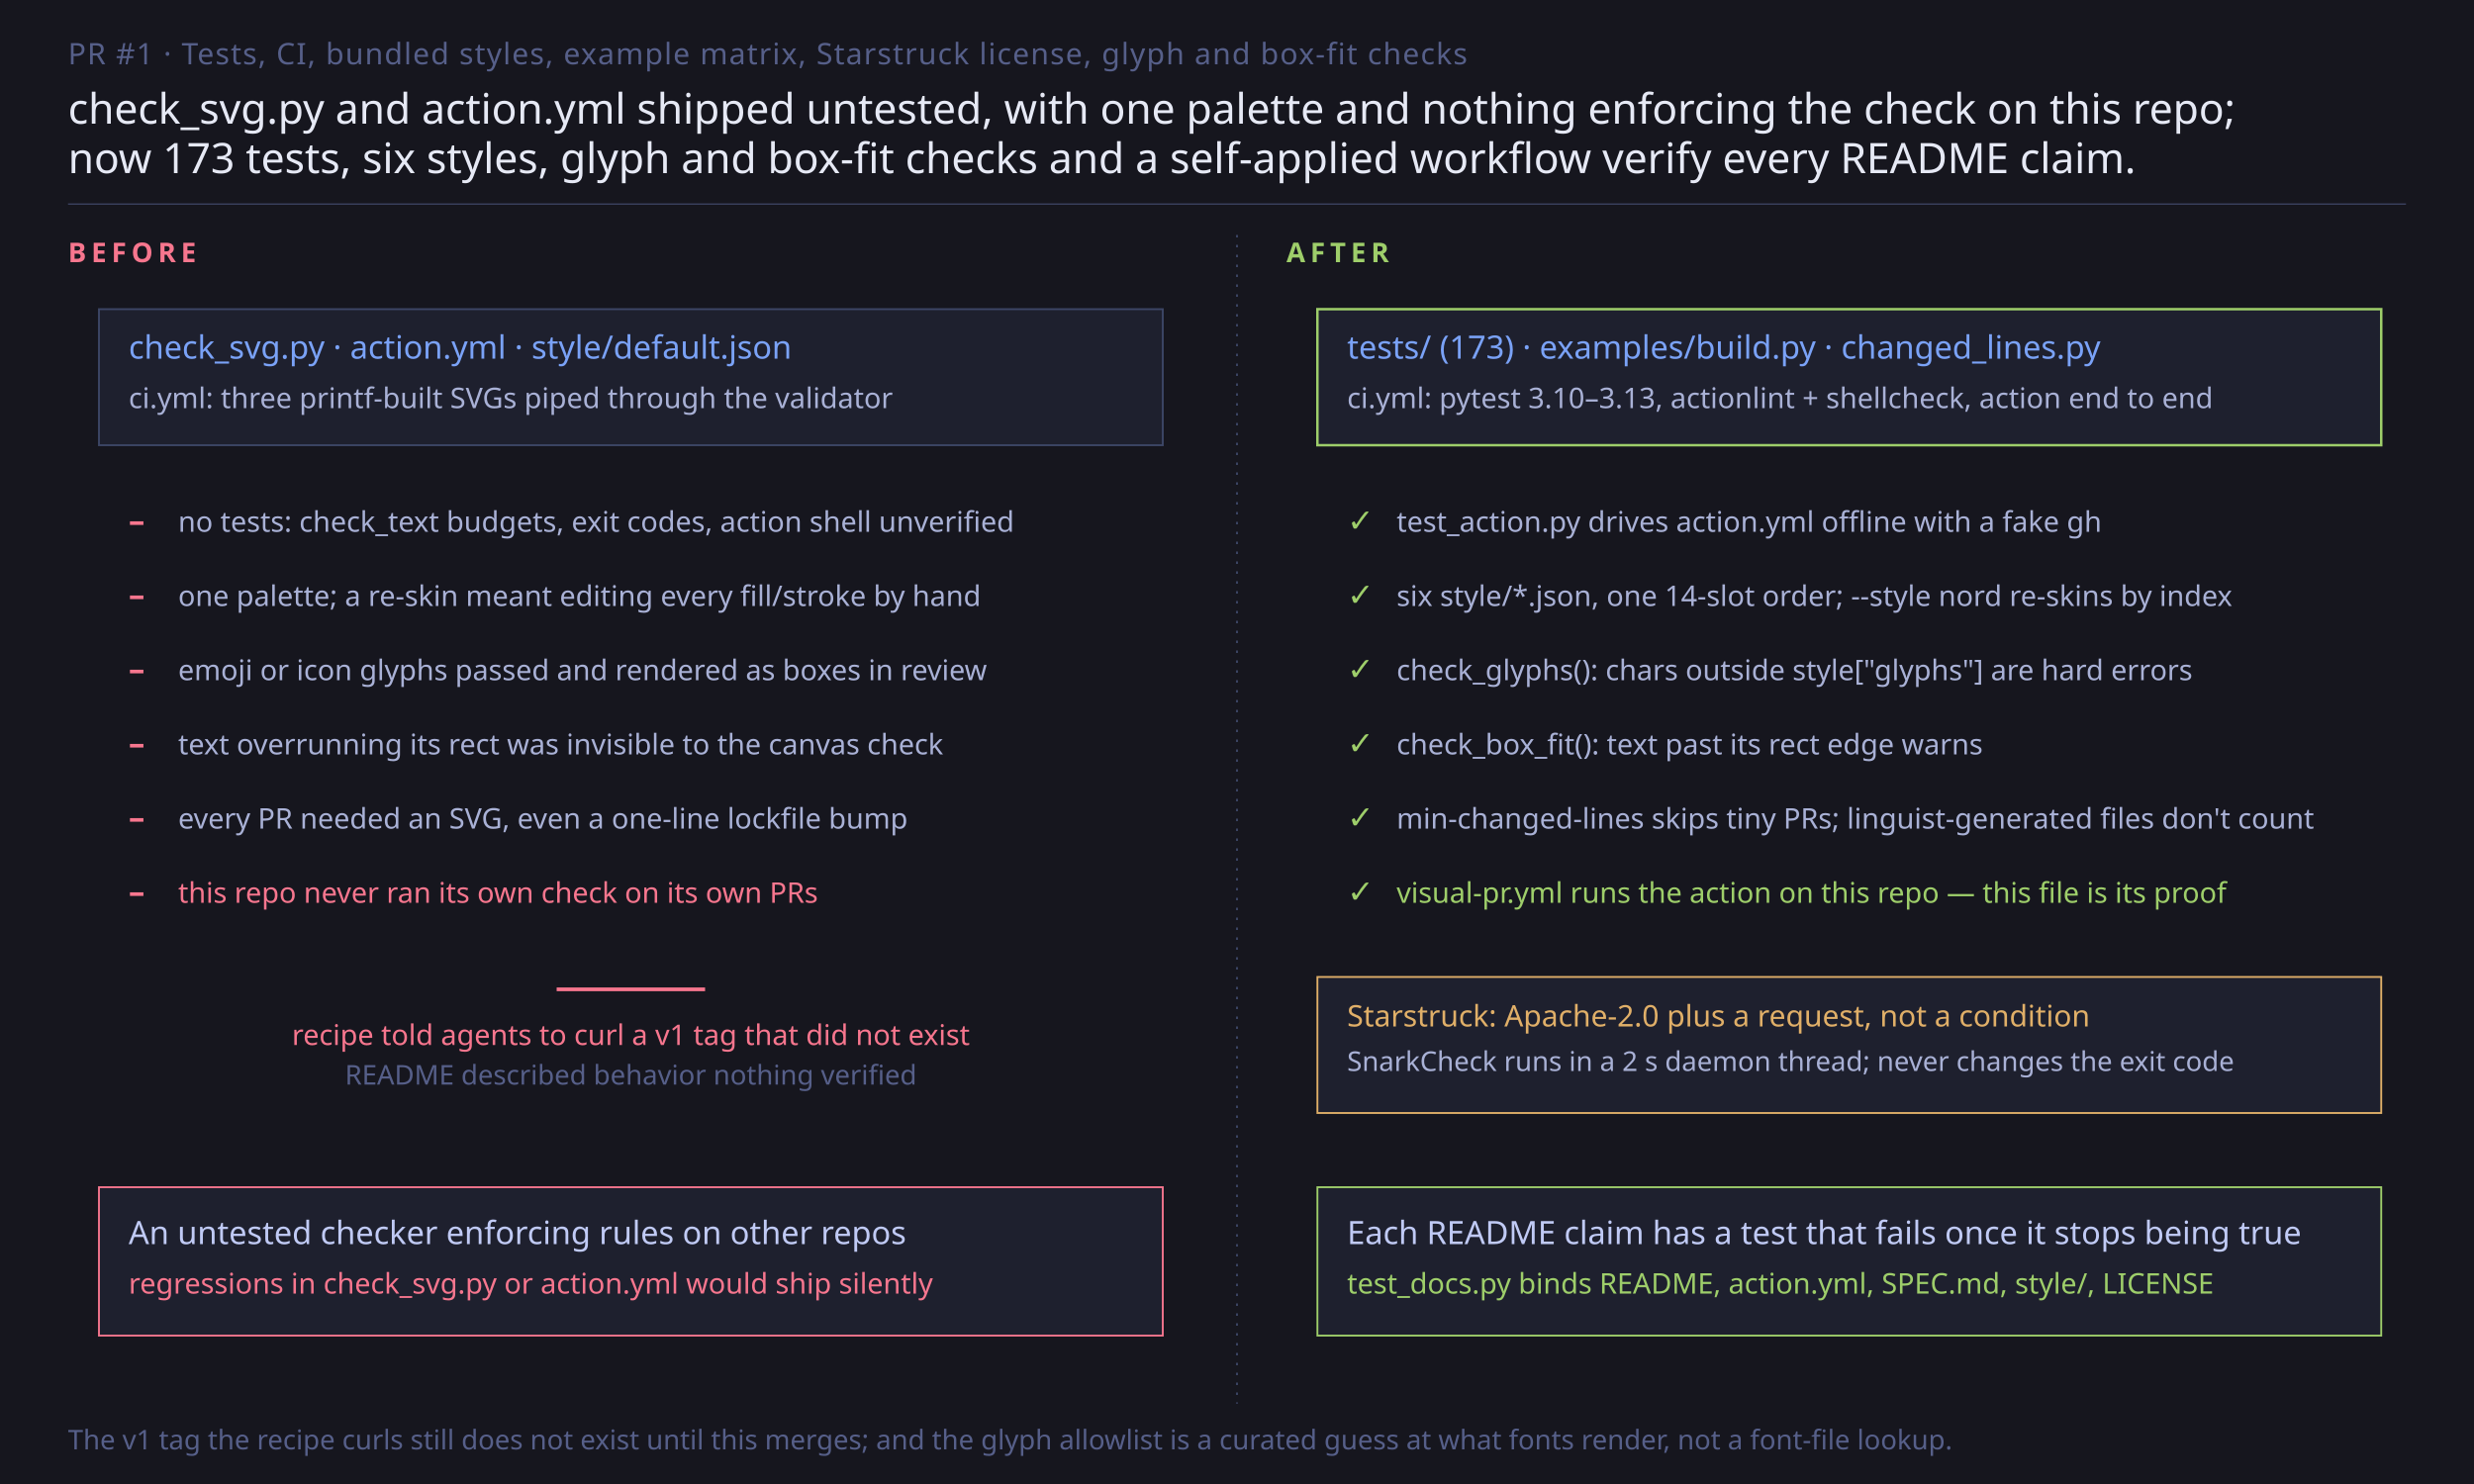
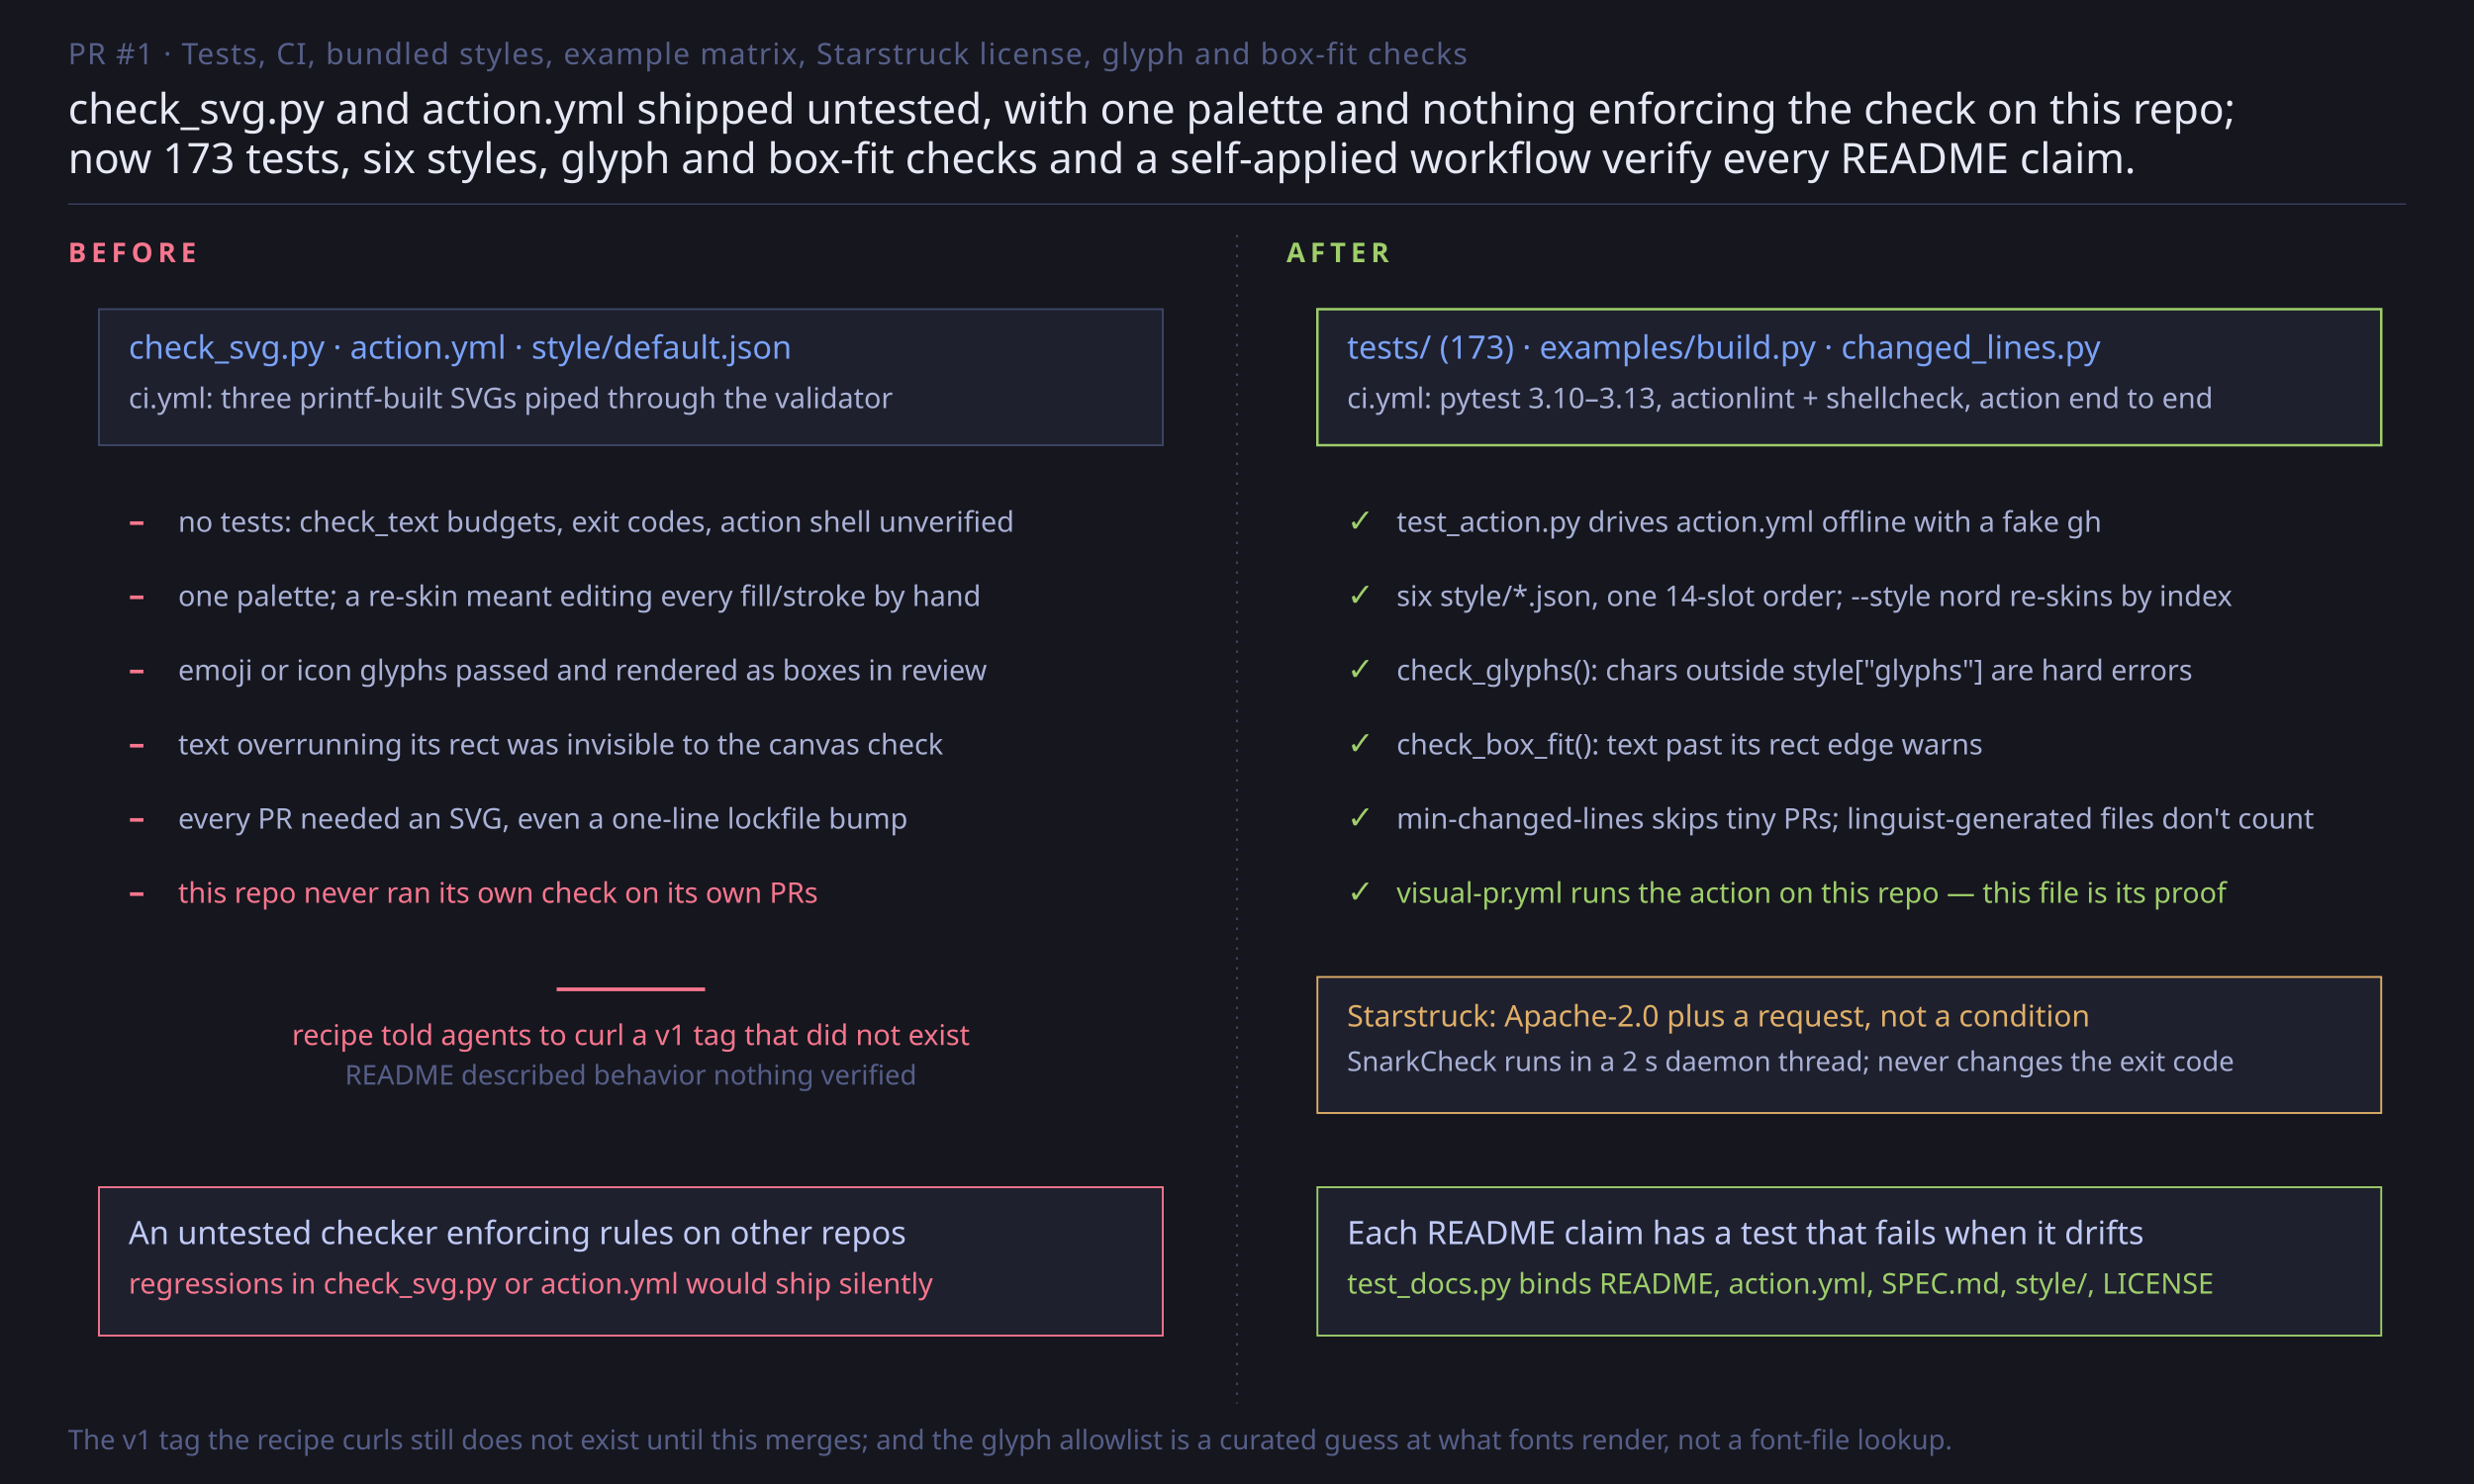
<svg xmlns="http://www.w3.org/2000/svg" viewBox="0 0 2000 1200" font-family="'Segoe UI', 'Noto Sans', 'DejaVu Sans', ui-sans-serif, system-ui, sans-serif">
  <rect x="0" y="0" width="2000" height="1200" fill="#16161e" />
  <defs>
    <marker id="arr-green" viewBox="0 0 10 10" refX="9" refY="5" markerWidth="7" markerHeight="7" orient="auto-start-reverse">
      <path d="M0,0 L10,5 L0,10 z" fill="#9ece6a" />
    </marker>
    <marker id="arr-red" viewBox="0 0 10 10" refX="9" refY="5" markerWidth="7" markerHeight="7" orient="auto-start-reverse">
      <path d="M0,0 L10,5 L0,10 z" fill="#f7768e" />
    </marker>
  </defs>
  <text x="55" y="52" font-size="24" letter-spacing="1" fill="#565f89">PR #1 · Tests, CI, bundled styles, example matrix, Starstruck license, glyph and box-fit checks</text>
  <text x="55" y="100" font-size="34" fill="#e6e9f5">check_svg.py and action.yml shipped untested, with one palette and nothing enforcing the check on this repo;</text>
  <text x="55" y="140" font-size="34" fill="#e6e9f5">now 173 tests, six styles, glyph and box-fit checks and a self-applied workflow verify every README claim.</text>
  <line x1="55" y1="165" x2="1945" y2="165" stroke="#3d4666" stroke-width="1" />
  <text x="55" y="212" font-size="22" font-weight="700" letter-spacing="4" fill="#f7768e">BEFORE</text>
  <text x="1040" y="212" font-size="22" font-weight="700" letter-spacing="4" fill="#9ece6a">AFTER</text>
  <line x1="1000" y1="190" x2="1000" y2="1135" stroke="#3d4666" stroke-width="1.5" stroke-dasharray="2 6" />
  <g>
    <rect x="80" y="250" width="860" height="110" fill="#1e202e" stroke="#3d4666" stroke-width="1.5" />
    <text x="104" y="290" font-size="26" fill="#7aa2f7">check_svg.py · action.yml · style/default.json</text>
    <text x="104" y="330" font-size="23" fill="#a9b1d6">ci.yml: three printf-built SVGs piped through the validator</text>
  </g>
  <text x="104" y="430" font-size="26" font-weight="700" fill="#f7768e">–</text>
  <text x="144" y="430" font-size="23" fill="#a9b1d6">no tests: check_text budgets, exit codes, action shell unverified</text>
  <text x="104" y="490" font-size="26" font-weight="700" fill="#f7768e">–</text>
  <text x="144" y="490" font-size="23" fill="#a9b1d6">one palette; a re-skin meant editing every fill/stroke by hand</text>
  <text x="104" y="550" font-size="26" font-weight="700" fill="#f7768e">–</text>
  <text x="144" y="550" font-size="23" fill="#a9b1d6">emoji or icon glyphs passed and rendered as boxes in review</text>
  <text x="104" y="610" font-size="26" font-weight="700" fill="#f7768e">–</text>
  <text x="144" y="610" font-size="23" fill="#a9b1d6">text overrunning its rect was invisible to the canvas check</text>
  <text x="104" y="670" font-size="26" font-weight="700" fill="#f7768e">–</text>
  <text x="144" y="670" font-size="23" fill="#a9b1d6">every PR needed an SVG, even a one-line lockfile bump</text>
  <text x="104" y="730" font-size="26" font-weight="700" fill="#f7768e">–</text>
  <text x="144" y="730" font-size="23" fill="#f7768e">this repo never ran its own check on its own PRs</text>
  <line x1="450" y1="800" x2="570" y2="800" stroke="#f7768e" stroke-width="3" />
  <text x="510" y="845" font-size="23" fill="#f7768e" text-anchor="middle">recipe told agents to curl a v1 tag that did not exist</text>
  <text x="510" y="877" font-size="22" fill="#565f89" text-anchor="middle">README described behavior nothing verified</text>
  <g>
    <rect x="80" y="960" width="860" height="120" fill="#1e202e" stroke="#f7768e" stroke-width="1.5" />
    <text x="104" y="1006" font-size="26" fill="#c0caf5">An untested checker enforcing rules on other repos</text>
    <text x="104" y="1046" font-size="23" fill="#f7768e">regressions in check_svg.py or action.yml would ship silently</text>
  </g>
  <g>
    <rect x="1065" y="250" width="860" height="110" fill="#1e202e" stroke="#9ece6a" stroke-width="2" />
    <text x="1089" y="290" font-size="26" fill="#7aa2f7">tests/ (173) · examples/build.py · changed_lines.py</text>
    <text x="1089" y="330" font-size="23" fill="#a9b1d6">ci.yml: pytest 3.10–3.13, actionlint + shellcheck, action end to end</text>
  </g>
  <text x="1089" y="430" font-size="26" font-weight="700" fill="#9ece6a">✓</text>
  <text x="1129" y="430" font-size="23" fill="#a9b1d6">test_action.py drives action.yml offline with a fake gh</text>
  <text x="1089" y="490" font-size="26" font-weight="700" fill="#9ece6a">✓</text>
  <text x="1129" y="490" font-size="23" fill="#a9b1d6">six style/*.json, one 14-slot order; --style nord re-skins by index</text>
  <text x="1089" y="550" font-size="26" font-weight="700" fill="#9ece6a">✓</text>
  <text x="1129" y="550" font-size="23" fill="#a9b1d6">check_glyphs(): chars outside style["glyphs"] are hard errors</text>
  <text x="1089" y="610" font-size="26" font-weight="700" fill="#9ece6a">✓</text>
  <text x="1129" y="610" font-size="23" fill="#a9b1d6">check_box_fit(): text past its rect edge warns</text>
  <text x="1089" y="670" font-size="26" font-weight="700" fill="#9ece6a">✓</text>
  <text x="1129" y="670" font-size="23" fill="#a9b1d6">min-changed-lines skips tiny PRs; linguist-generated files don't count</text>
  <text x="1089" y="730" font-size="26" font-weight="700" fill="#9ece6a">✓</text>
  <text x="1129" y="730" font-size="23" fill="#9ece6a">visual-pr.yml runs the action on this repo — this file is its proof</text>
  <g>
    <rect x="1065" y="790" width="860" height="110" fill="#1e202e" stroke="#e0af68" stroke-width="1.5" />
    <text x="1089" y="830" font-size="24" fill="#e0af68">Starstruck: Apache-2.0 plus a request, not a condition</text>
    <text x="1089" y="866" font-size="22" fill="#a9b1d6">SnarkCheck runs in a 2 s daemon thread; never changes the exit code</text>
  </g>
  <g>
    <rect x="1065" y="960" width="860" height="120" fill="#1e202e" stroke="#9ece6a" stroke-width="1.5" />
-     <text x="1089" y="1006" font-size="26" fill="#c0caf5">Each README claim has a test that fails once it stops being true</text>
+     <text x="1089" y="1006" font-size="26" fill="#c0caf5">Each README claim has a test that fails when it drifts</text>
    <text x="1089" y="1046" font-size="23" fill="#9ece6a">test_docs.py binds README, action.yml, SPEC.md, style/, LICENSE</text>
  </g>
  <text x="55" y="1172" font-size="22" fill="#565f89">The v1 tag the recipe curls still does not exist until this merges; and the glyph allowlist is a curated guess at what fonts render, not a font-file lookup.</text>
</svg>
